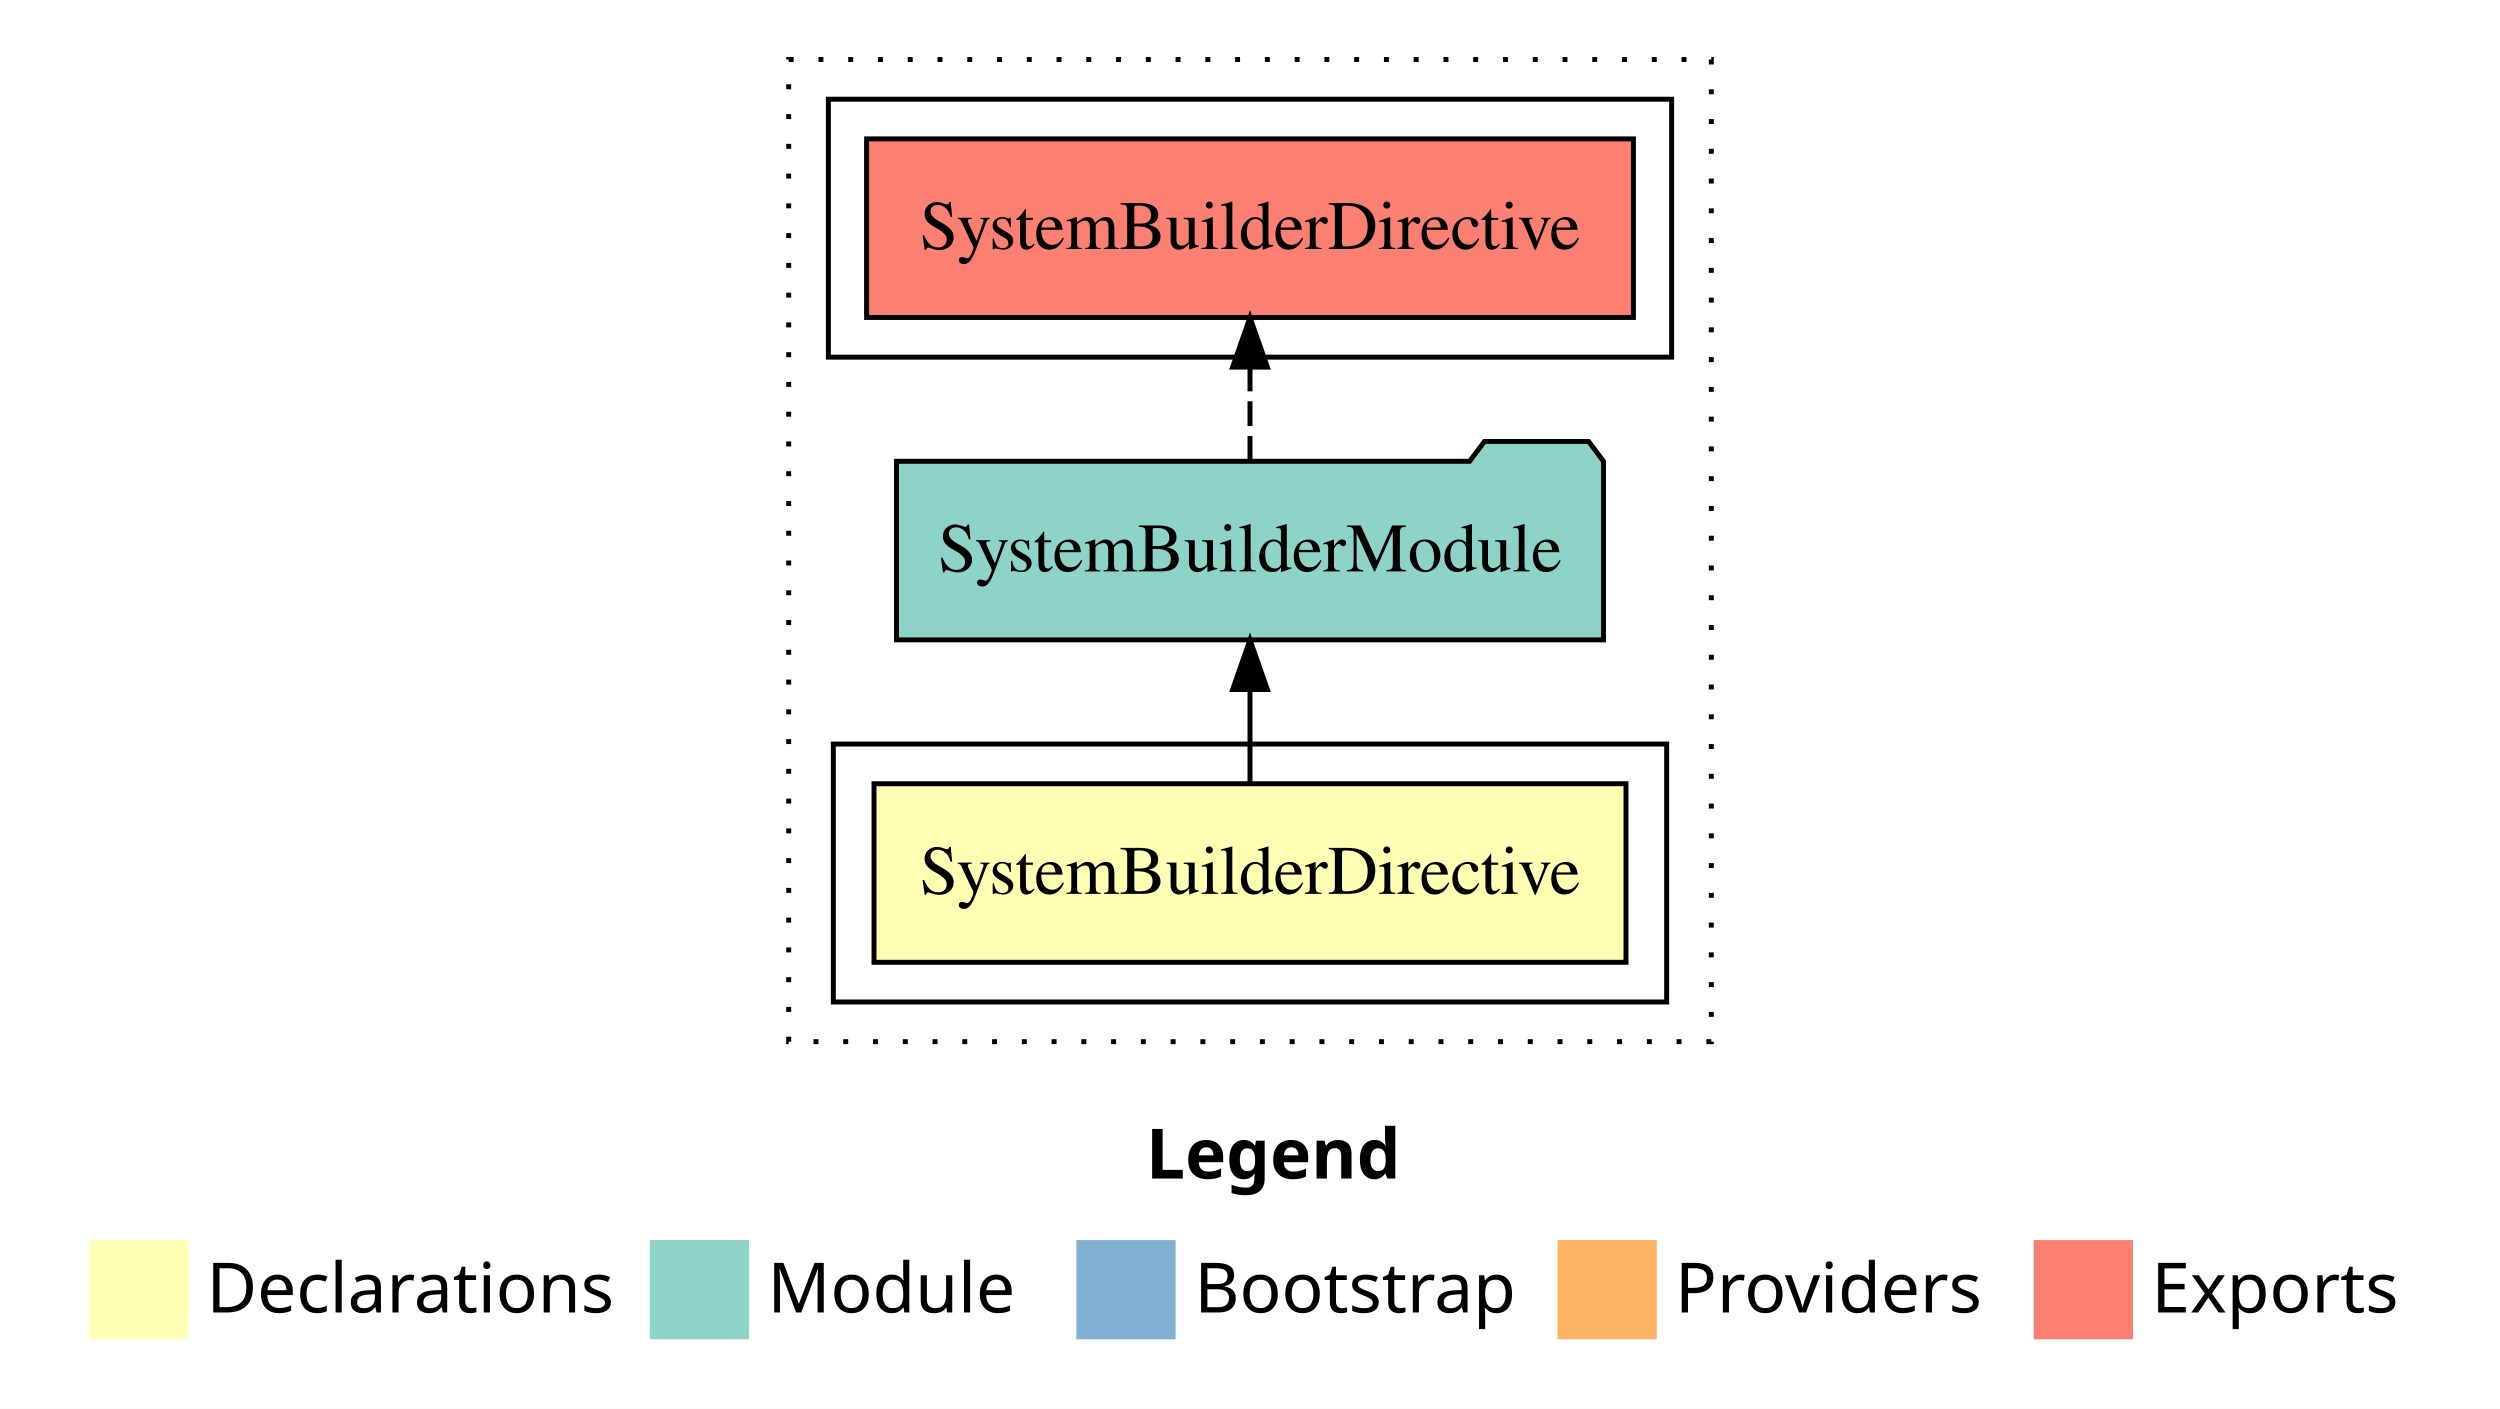
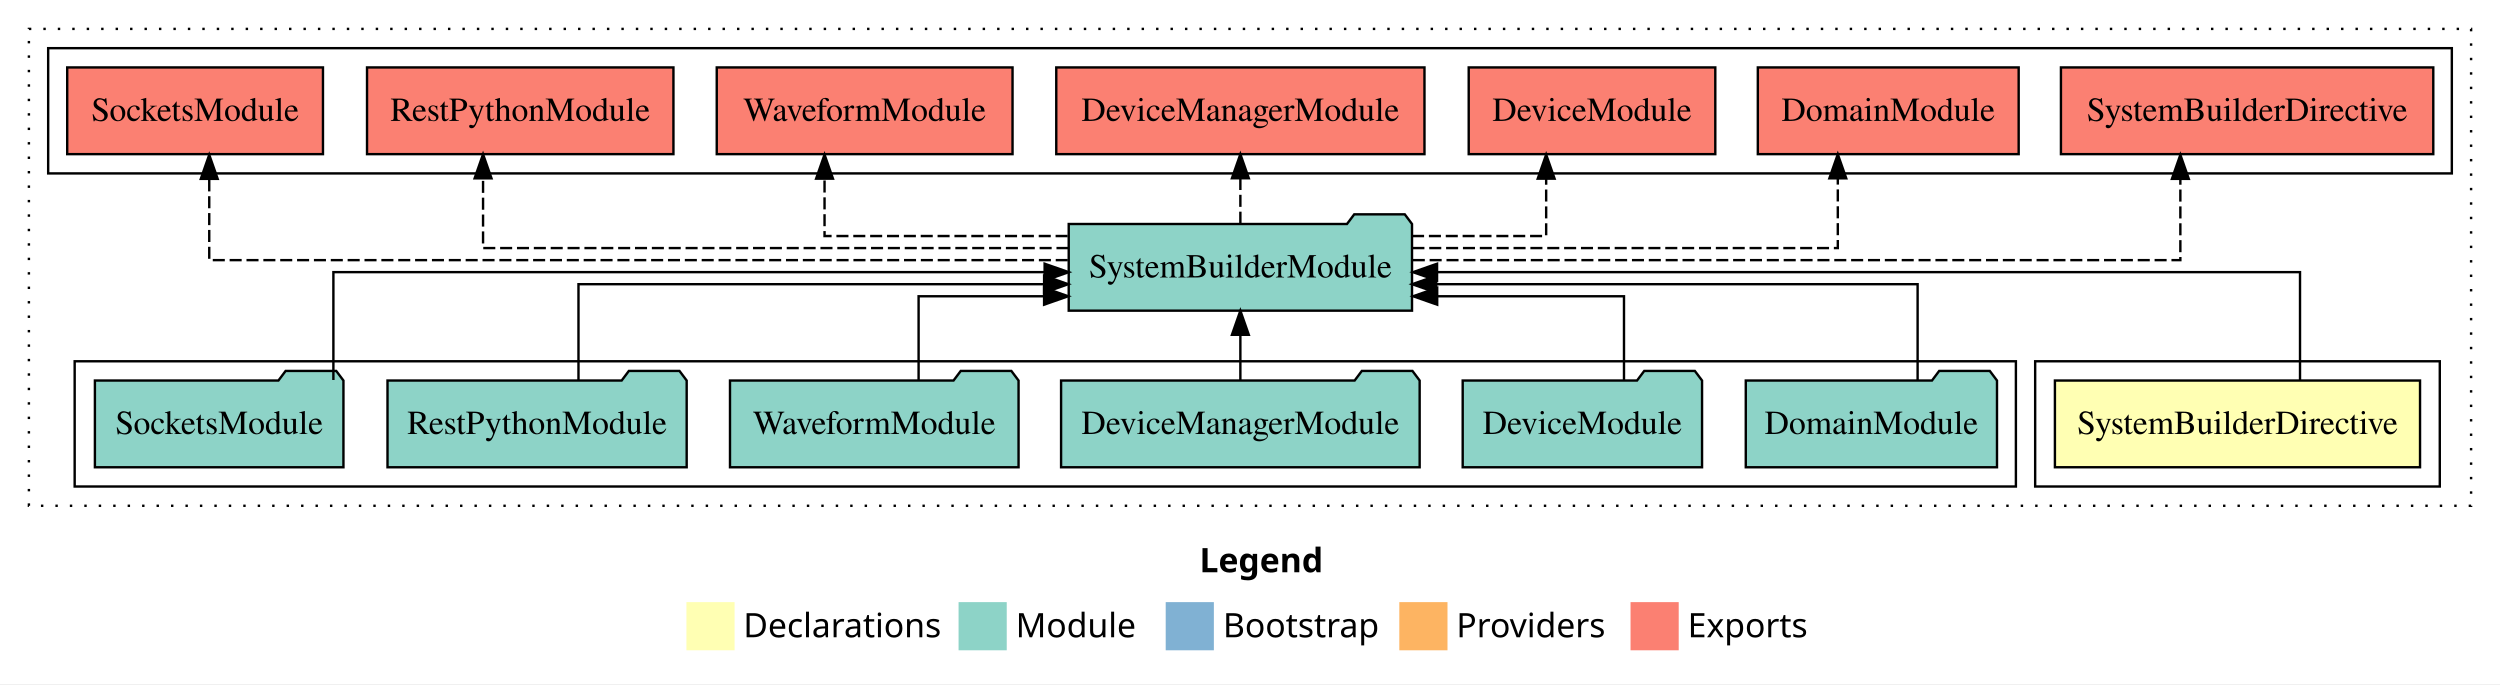
- <svg xmlns="http://www.w3.org/2000/svg" width="504pt" height="284pt" viewBox="0.00 0.00 504.00 284.00">
+ <svg xmlns="http://www.w3.org/2000/svg" width="1038pt" height="284pt" viewBox="0.00 0.00 1038.00 284.00">
  <g id="graph0" class="graph" transform="scale(1 1) rotate(0) translate(4 280)">
-     <polygon fill="#ffffff" stroke="transparent" points="-4,4 -4,-280 500,-280 500,4 -4,4" />
-     <text text-anchor="start" x="227.009" y="-42.4" font-family="sans-serif" font-weight="bold" font-size="14.00" fill="#000000">Legend</text>
-     <polygon fill="#ffffb3" stroke="transparent" points="14,-10 14,-30 34,-30 34,-10 14,-10" />
-     <text text-anchor="start" x="37.629" y="-15.4" font-family="sans-serif" font-size="14.00" fill="#000000">  Declarations</text>
-     <polygon fill="#8dd3c7" stroke="transparent" points="127,-10 127,-30 147,-30 147,-10 127,-10" />
-     <text text-anchor="start" x="150.725" y="-15.4" font-family="sans-serif" font-size="14.00" fill="#000000">  Module</text>
-     <polygon fill="#80b1d3" stroke="transparent" points="213,-10 213,-30 233,-30 233,-10 213,-10" />
-     <text text-anchor="start" x="236.781" y="-15.4" font-family="sans-serif" font-size="14.00" fill="#000000">  Bootstrap</text>
-     <polygon fill="#fdb462" stroke="transparent" points="310,-10 310,-30 330,-30 330,-10 310,-10" />
-     <text text-anchor="start" x="333.673" y="-15.4" font-family="sans-serif" font-size="14.00" fill="#000000">  Providers</text>
-     <polygon fill="#fb8072" stroke="transparent" points="406,-10 406,-30 426,-30 426,-10 406,-10" />
-     <text text-anchor="start" x="429.726" y="-15.4" font-family="sans-serif" font-size="14.00" fill="#000000">  Exports</text>
+     <polygon fill="#ffffff" stroke="transparent" points="-4,4 -4,-280 1034,-280 1034,4 -4,4" />
+     <text text-anchor="start" x="494.009" y="-42.4" font-family="sans-serif" font-weight="bold" font-size="14.00" fill="#000000">Legend</text>
+     <polygon fill="#ffffb3" stroke="transparent" points="281,-10 281,-30 301,-30 301,-10 281,-10" />
+     <text text-anchor="start" x="304.629" y="-15.4" font-family="sans-serif" font-size="14.00" fill="#000000">  Declarations</text>
+     <polygon fill="#8dd3c7" stroke="transparent" points="394,-10 394,-30 414,-30 414,-10 394,-10" />
+     <text text-anchor="start" x="417.725" y="-15.4" font-family="sans-serif" font-size="14.00" fill="#000000">  Module</text>
+     <polygon fill="#80b1d3" stroke="transparent" points="480,-10 480,-30 500,-30 500,-10 480,-10" />
+     <text text-anchor="start" x="503.781" y="-15.4" font-family="sans-serif" font-size="14.00" fill="#000000">  Bootstrap</text>
+     <polygon fill="#fdb462" stroke="transparent" points="577,-10 577,-30 597,-30 597,-10 577,-10" />
+     <text text-anchor="start" x="600.673" y="-15.4" font-family="sans-serif" font-size="14.00" fill="#000000">  Providers</text>
+     <polygon fill="#fb8072" stroke="transparent" points="673,-10 673,-30 693,-30 693,-10 673,-10" />
+     <text text-anchor="start" x="696.726" y="-15.4" font-family="sans-serif" font-size="14.00" fill="#000000">  Exports</text>
    <g id="clust1" class="cluster">
-       <polygon fill="none" stroke="#000000" stroke-dasharray="1,5" points="155,-70 155,-268 341,-268 341,-70 155,-70" />
+       <polygon fill="none" stroke="#000000" stroke-dasharray="1,5" points="8,-70 8,-268 1022,-268 1022,-70 8,-70" />
    </g>
    <g id="clust2" class="cluster">
-       <polygon fill="none" stroke="#000000" points="164,-78 164,-130 332,-130 332,-78 164,-78" />
+       <polygon fill="none" stroke="#000000" points="841,-78 841,-130 1009,-130 1009,-78 841,-78" />
+     </g>
+     <g id="clust4" class="cluster">
+       <polygon fill="none" stroke="#000000" points="27,-78 27,-130 833,-130 833,-78 27,-78" />
    </g>
    <g id="clust5" class="cluster">
-       <polygon fill="none" stroke="#000000" points="163,-208 163,-260 333,-260 333,-208 163,-208" />
+       <polygon fill="none" stroke="#000000" points="16,-208 16,-260 1014,-260 1014,-208 16,-208" />
    </g>
    <g id="node1" class="node">
-       <polygon fill="#ffffb3" stroke="#000000" points="323.799,-122 172.201,-122 172.201,-86 323.799,-86 323.799,-122" />
-       <text text-anchor="middle" x="248" y="-99.8" font-family="Times,serif" font-size="14.00" fill="#000000">SystemBuilderDirective</text>
+       <polygon fill="#ffffb3" stroke="#000000" points="1000.799,-122 849.201,-122 849.201,-86 1000.799,-86 1000.799,-122" />
+       <text text-anchor="middle" x="925" y="-99.8" font-family="Times,serif" font-size="14.00" fill="#000000">SystemBuilderDirective</text>
    </g>
    <g id="node2" class="node">
-       <polygon fill="#8dd3c7" stroke="#000000" points="319.266,-187 316.266,-191 295.266,-191 292.266,-187 176.734,-187 176.734,-151 319.266,-151 319.266,-187" />
-       <text text-anchor="middle" x="248" y="-164.8" font-family="Times,serif" font-size="14.00" fill="#000000">SystemBuilderModule</text>
+       <polygon fill="#8dd3c7" stroke="#000000" points="582.266,-187 579.266,-191 558.266,-191 555.266,-187 439.734,-187 439.734,-151 582.266,-151 582.266,-187" />
+       <text text-anchor="middle" x="511" y="-164.8" font-family="Times,serif" font-size="14.00" fill="#000000">SystemBuilderModule</text>
    </g>
    <g id="edge1" class="edge">
-       <path fill="none" stroke="#000000" d="M248,-122.106C248,-122.106 248,-140.991 248,-140.991" />
-       <polygon fill="#000000" stroke="#000000" points="244.5,-140.991 248,-150.991 251.5,-140.991 244.5,-140.991" />
+       <path fill="none" stroke="#000000" d="M950.966,-122.222C950.966,-140.828 950.966,-167 950.966,-167 950.966,-167 592.667,-167 592.667,-167" />
+       <polygon fill="#000000" stroke="#000000" points="592.667,-163.5 582.667,-167 592.667,-170.5 592.667,-163.5" />
+     </g>
+     <g id="node9" class="node">
+       <polygon fill="#fb8072" stroke="#000000" points="1006.299,-252 851.701,-252 851.701,-216 1006.299,-216 1006.299,-252" />
+       <text text-anchor="middle" x="929" y="-229.8" font-family="Times,serif" font-size="14.00" fill="#000000">SystemBuilderDirective </text>
+     </g>
+     <g id="edge8" class="edge">
+       <path fill="none" stroke="#000000" stroke-dasharray="5,2" d="M582.584,-172C695.256,-172 901.284,-172 901.284,-172 901.284,-172 901.284,-205.733 901.284,-205.733" />
+       <polygon fill="#000000" stroke="#000000" points="897.784,-205.733 901.284,-215.733 904.784,-205.733 897.784,-205.733" />
+     </g>
+     <g id="node10" class="node">
+       <polygon fill="#fb8072" stroke="#000000" points="834.152,-252 725.848,-252 725.848,-216 834.152,-216 834.152,-252" />
+       <text text-anchor="middle" x="780" y="-229.8" font-family="Times,serif" font-size="14.00" fill="#000000">DomainModule </text>
+     </g>
+     <g id="edge9" class="edge">
+       <path fill="none" stroke="#000000" stroke-dasharray="5,2" d="M582.416,-177C655.697,-177 759.058,-177 759.058,-177 759.058,-177 759.058,-205.965 759.058,-205.965" />
+       <polygon fill="#000000" stroke="#000000" points="755.558,-205.965 759.058,-215.965 762.558,-205.965 755.558,-205.965" />
+     </g>
+     <g id="node11" class="node">
+       <polygon fill="#fb8072" stroke="#000000" points="708.191,-252 605.809,-252 605.809,-216 708.191,-216 708.191,-252" />
+       <text text-anchor="middle" x="657" y="-229.8" font-family="Times,serif" font-size="14.00" fill="#000000">DeviceModule </text>
+     </g>
+     <g id="edge10" class="edge">
+       <path fill="none" stroke="#000000" stroke-dasharray="5,2" d="M582.278,-182C611.22,-182 637.968,-182 637.968,-182 637.968,-182 637.968,-205.813 637.968,-205.813" />
+       <polygon fill="#000000" stroke="#000000" points="634.468,-205.813 637.968,-215.813 641.468,-205.813 634.468,-205.813" />
+     </g>
+     <g id="node12" class="node">
+       <polygon fill="#fb8072" stroke="#000000" points="587.44,-252 434.56,-252 434.56,-216 587.44,-216 587.44,-252" />
+       <text text-anchor="middle" x="511" y="-229.8" font-family="Times,serif" font-size="14.00" fill="#000000">DeviceManagerModule </text>
+     </g>
+     <g id="edge11" class="edge">
+       <path fill="none" stroke="#000000" stroke-dasharray="5,2" d="M511,-187.106C511,-187.106 511,-205.991 511,-205.991" />
+       <polygon fill="#000000" stroke="#000000" points="507.5,-205.991 511,-215.991 514.5,-205.991 507.5,-205.991" />
+     </g>
+     <g id="node13" class="node">
+       <polygon fill="#fb8072" stroke="#000000" points="416.405,-252 293.595,-252 293.595,-216 416.405,-216 416.405,-252" />
+       <text text-anchor="middle" x="355" y="-229.8" font-family="Times,serif" font-size="14.00" fill="#000000">WaveformModule </text>
+     </g>
+     <g id="edge12" class="edge">
+       <path fill="none" stroke="#000000" stroke-dasharray="5,2" d="M439.28,-182C391.845,-182 338.349,-182 338.349,-182 338.349,-182 338.349,-205.813 338.349,-205.813" />
+       <polygon fill="#000000" stroke="#000000" points="334.849,-205.813 338.349,-215.813 341.849,-205.813 334.849,-205.813" />
+     </g>
+     <g id="node14" class="node">
+       <polygon fill="#fb8072" stroke="#000000" points="275.61,-252 148.39,-252 148.39,-216 275.61,-216 275.61,-252" />
+       <text text-anchor="middle" x="212" y="-229.8" font-family="Times,serif" font-size="14.00" fill="#000000">RestPythonModule </text>
+     </g>
+     <g id="edge13" class="edge">
+       <path fill="none" stroke="#000000" stroke-dasharray="5,2" d="M439.65,-177C346.878,-177 196.565,-177 196.565,-177 196.565,-177 196.565,-205.965 196.565,-205.965" />
+       <polygon fill="#000000" stroke="#000000" points="193.065,-205.965 196.565,-215.965 200.065,-205.965 193.065,-205.965" />
+     </g>
+     <g id="node15" class="node">
+       <polygon fill="#fb8072" stroke="#000000" points="130.098,-252 23.902,-252 23.902,-216 130.098,-216 130.098,-252" />
+       <text text-anchor="middle" x="77" y="-229.8" font-family="Times,serif" font-size="14.00" fill="#000000">SocketsModule </text>
+     </g>
+     <g id="edge14" class="edge">
+       <path fill="none" stroke="#000000" stroke-dasharray="5,2" d="M439.341,-172C317.465,-172 82.875,-172 82.875,-172 82.875,-172 82.875,-205.733 82.875,-205.733" />
+       <polygon fill="#000000" stroke="#000000" points="79.375,-205.733 82.875,-215.733 86.375,-205.733 79.375,-205.733" />
    </g>
    <g id="node3" class="node">
-       <polygon fill="#fb8072" stroke="#000000" points="325.299,-252 170.701,-252 170.701,-216 325.299,-216 325.299,-252" />
-       <text text-anchor="middle" x="248" y="-229.8" font-family="Times,serif" font-size="14.00" fill="#000000">SystemBuilderDirective </text>
+       <polygon fill="#8dd3c7" stroke="#000000" points="825.153,-122 822.153,-126 801.153,-126 798.153,-122 720.847,-122 720.847,-86 825.153,-86 825.153,-122" />
+       <text text-anchor="middle" x="773" y="-99.8" font-family="Times,serif" font-size="14.00" fill="#000000">DomainModule</text>
    </g>
    <g id="edge2" class="edge">
-       <path fill="none" stroke="#000000" stroke-dasharray="5,2" d="M248,-187.106C248,-187.106 248,-205.991 248,-205.991" />
-       <polygon fill="#000000" stroke="#000000" points="244.5,-205.991 248,-215.991 251.5,-205.991 244.5,-205.991" />
+       <path fill="none" stroke="#000000" d="M792.192,-122.034C792.192,-139.06 792.192,-162 792.192,-162 792.192,-162 592.32,-162 592.32,-162" />
+       <polygon fill="#000000" stroke="#000000" points="592.32,-158.5 582.32,-162 592.32,-165.5 592.32,-158.5" />
+     </g>
+     <g id="node4" class="node">
+       <polygon fill="#8dd3c7" stroke="#000000" points="702.691,-122 699.691,-126 678.691,-126 675.691,-122 603.309,-122 603.309,-86 702.691,-86 702.691,-122" />
+       <text text-anchor="middle" x="653" y="-99.8" font-family="Times,serif" font-size="14.00" fill="#000000">DeviceModule</text>
+     </g>
+     <g id="edge3" class="edge">
+       <path fill="none" stroke="#000000" d="M670.282,-122.24C670.282,-137.571 670.282,-157 670.282,-157 670.282,-157 592.72,-157 592.72,-157" />
+       <polygon fill="#000000" stroke="#000000" points="592.72,-153.5 582.72,-157 592.72,-160.5 592.72,-153.5" />
+     </g>
+     <g id="node5" class="node">
+       <polygon fill="#8dd3c7" stroke="#000000" points="585.44,-122 582.44,-126 561.44,-126 558.44,-122 436.56,-122 436.56,-86 585.44,-86 585.44,-122" />
+       <text text-anchor="middle" x="511" y="-99.8" font-family="Times,serif" font-size="14.00" fill="#000000">DeviceManagerModule</text>
+     </g>
+     <g id="edge4" class="edge">
+       <path fill="none" stroke="#000000" d="M511,-122.106C511,-122.106 511,-140.991 511,-140.991" />
+       <polygon fill="#000000" stroke="#000000" points="507.5,-140.991 511,-150.991 514.5,-140.991 507.5,-140.991" />
+     </g>
+     <g id="node6" class="node">
+       <polygon fill="#8dd3c7" stroke="#000000" points="418.906,-122 415.906,-126 394.906,-126 391.906,-122 299.094,-122 299.094,-86 418.906,-86 418.906,-122" />
+       <text text-anchor="middle" x="359" y="-99.8" font-family="Times,serif" font-size="14.00" fill="#000000">WaveformModule</text>
+     </g>
+     <g id="edge5" class="edge">
+       <path fill="none" stroke="#000000" d="M377.401,-122.24C377.401,-137.571 377.401,-157 377.401,-157 377.401,-157 429.507,-157 429.507,-157" />
+       <polygon fill="#000000" stroke="#000000" points="429.507,-160.5 439.507,-157 429.507,-153.5 429.507,-160.5" />
+     </g>
+     <g id="node7" class="node">
+       <polygon fill="#8dd3c7" stroke="#000000" points="281.109,-122 278.109,-126 257.109,-126 254.109,-122 156.891,-122 156.891,-86 281.109,-86 281.109,-122" />
+       <text text-anchor="middle" x="219" y="-99.8" font-family="Times,serif" font-size="14.00" fill="#000000">RestPythonModule</text>
+     </g>
+     <g id="edge6" class="edge">
+       <path fill="none" stroke="#000000" d="M236.185,-122.034C236.185,-139.06 236.185,-162 236.185,-162 236.185,-162 429.513,-162 429.513,-162" />
+       <polygon fill="#000000" stroke="#000000" points="429.513,-165.5 439.513,-162 429.513,-158.5 429.513,-165.5" />
+     </g>
+     <g id="node8" class="node">
+       <polygon fill="#8dd3c7" stroke="#000000" points="138.597,-122 135.597,-126 114.597,-126 111.597,-122 35.403,-122 35.403,-86 138.597,-86 138.597,-122" />
+       <text text-anchor="middle" x="87" y="-99.8" font-family="Times,serif" font-size="14.00" fill="#000000">SocketsModule</text>
+     </g>
+     <g id="edge7" class="edge">
+       <path fill="none" stroke="#000000" d="M134.423,-122.222C134.423,-140.828 134.423,-167 134.423,-167 134.423,-167 429.726,-167 429.726,-167" />
+       <polygon fill="#000000" stroke="#000000" points="429.726,-170.5 439.726,-167 429.726,-163.5 429.726,-170.5" />
    </g>
  </g>
</svg>
